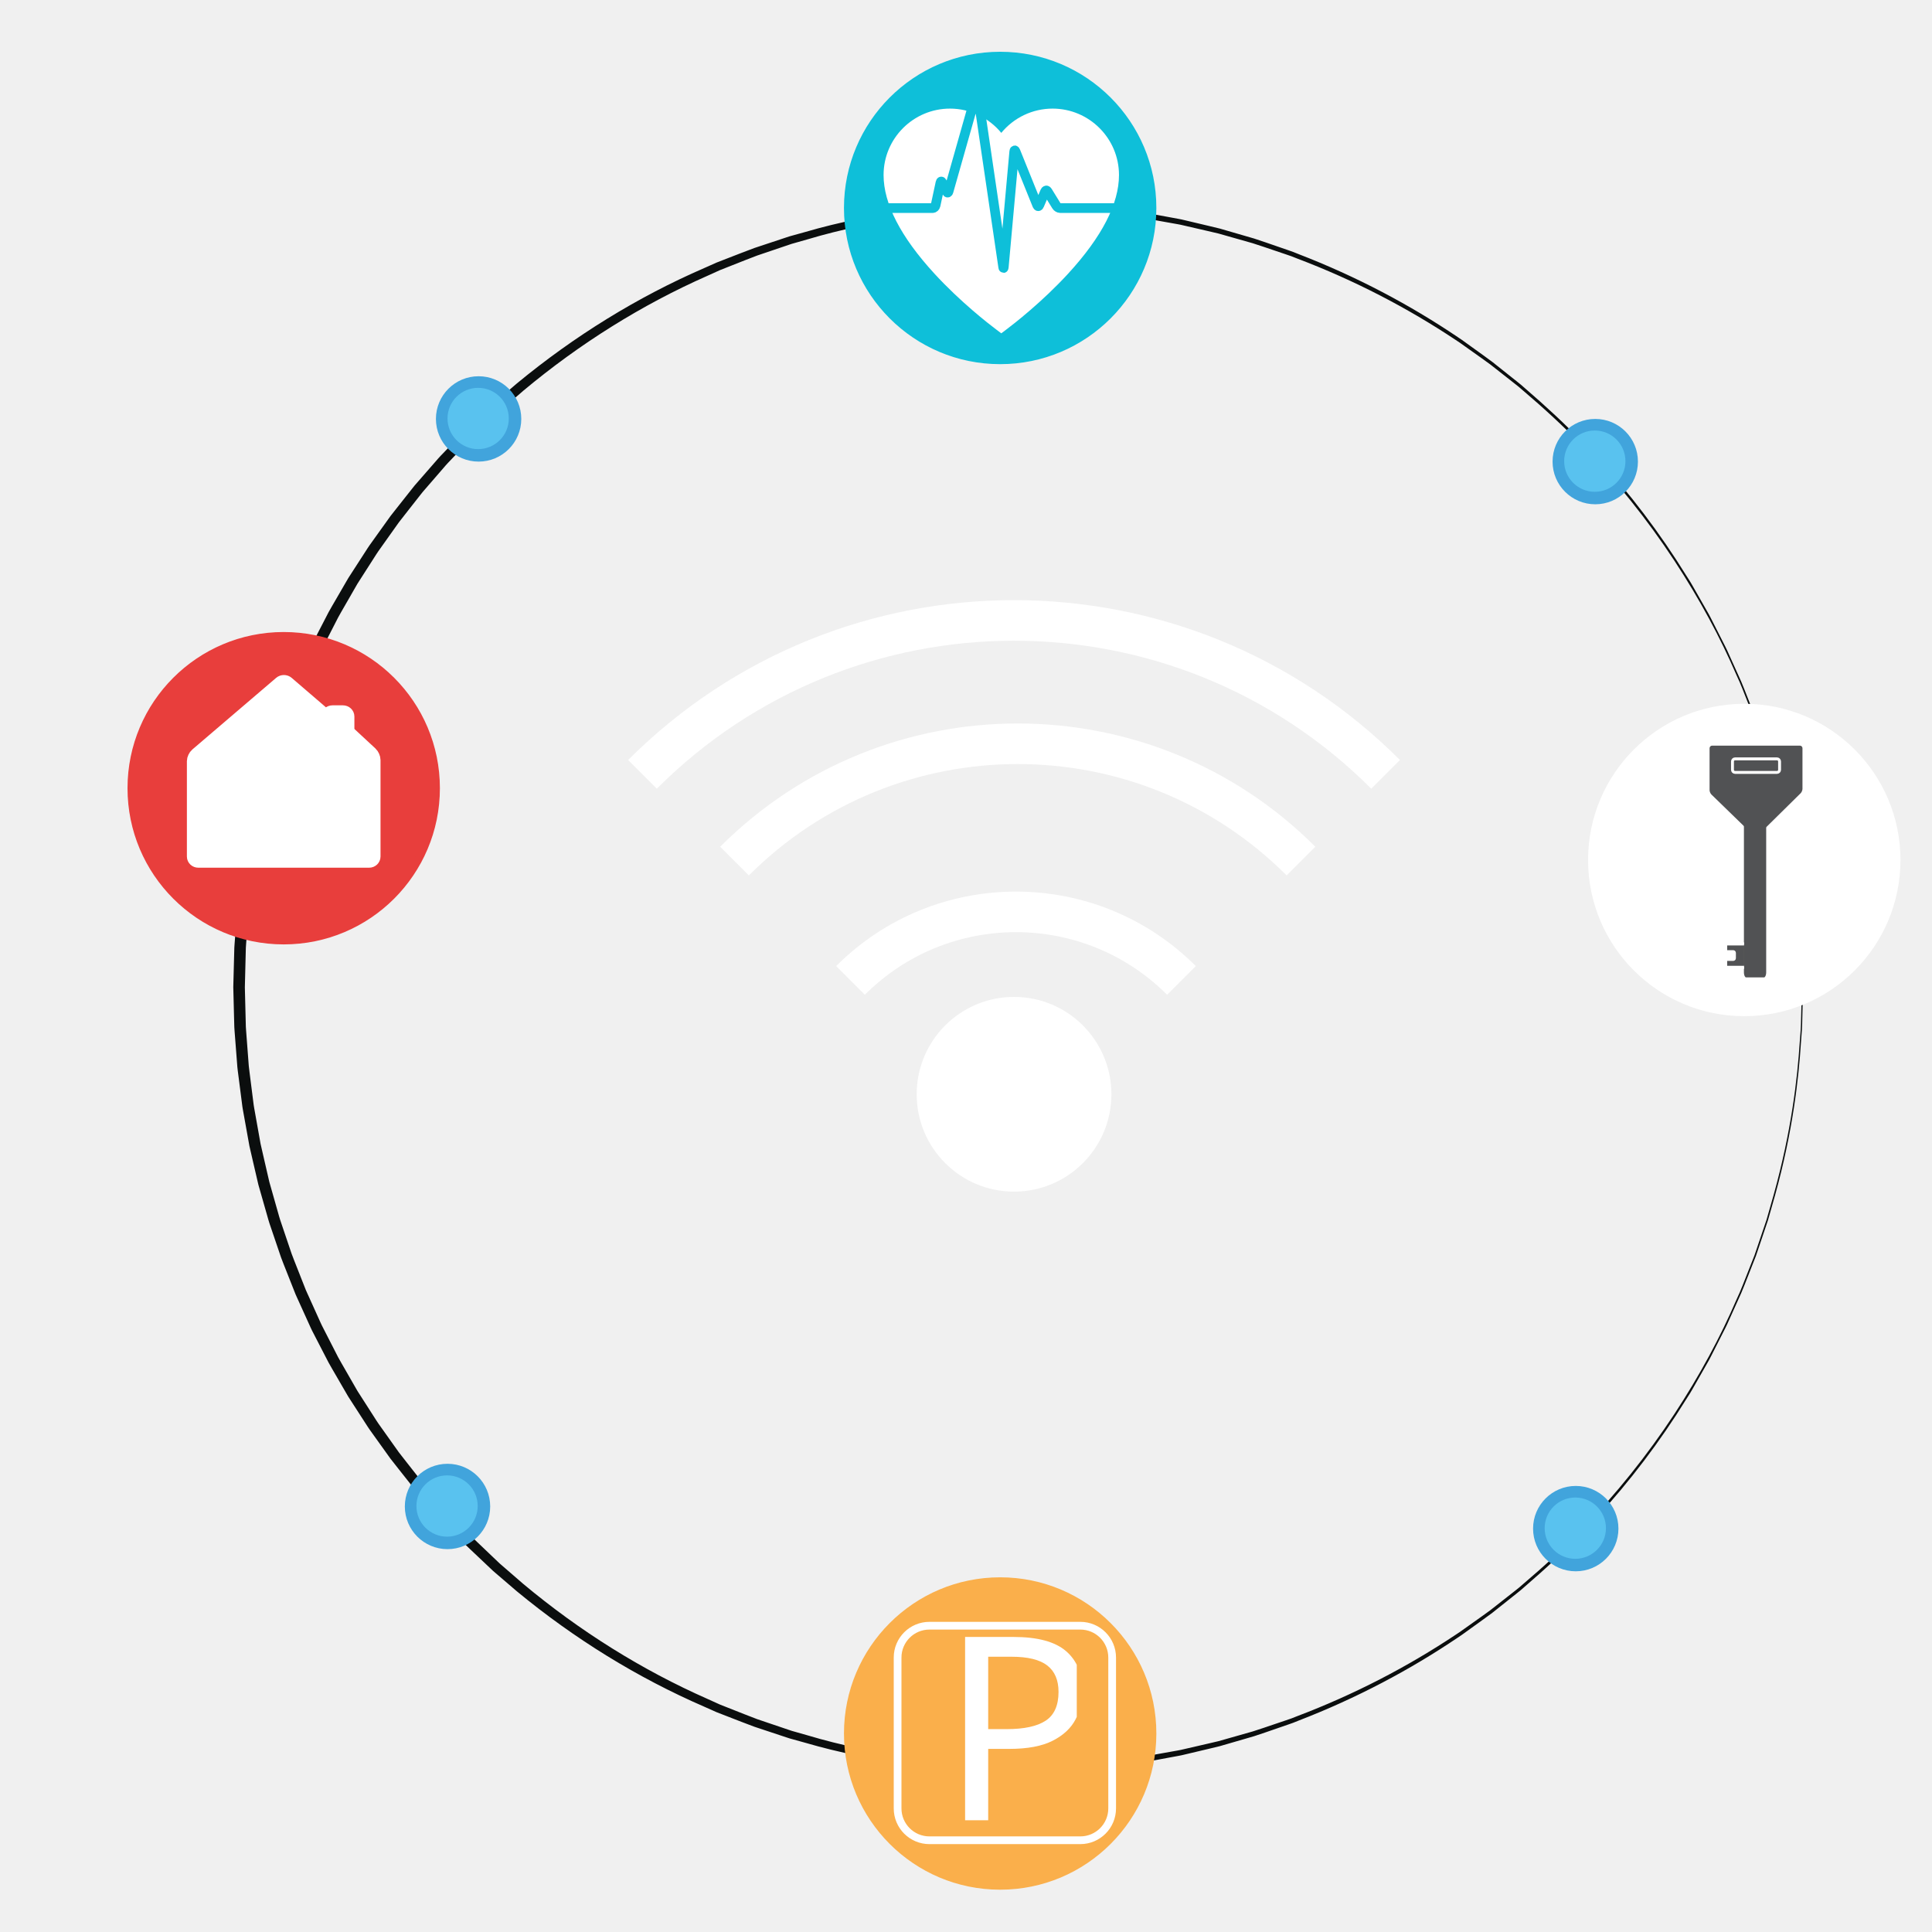
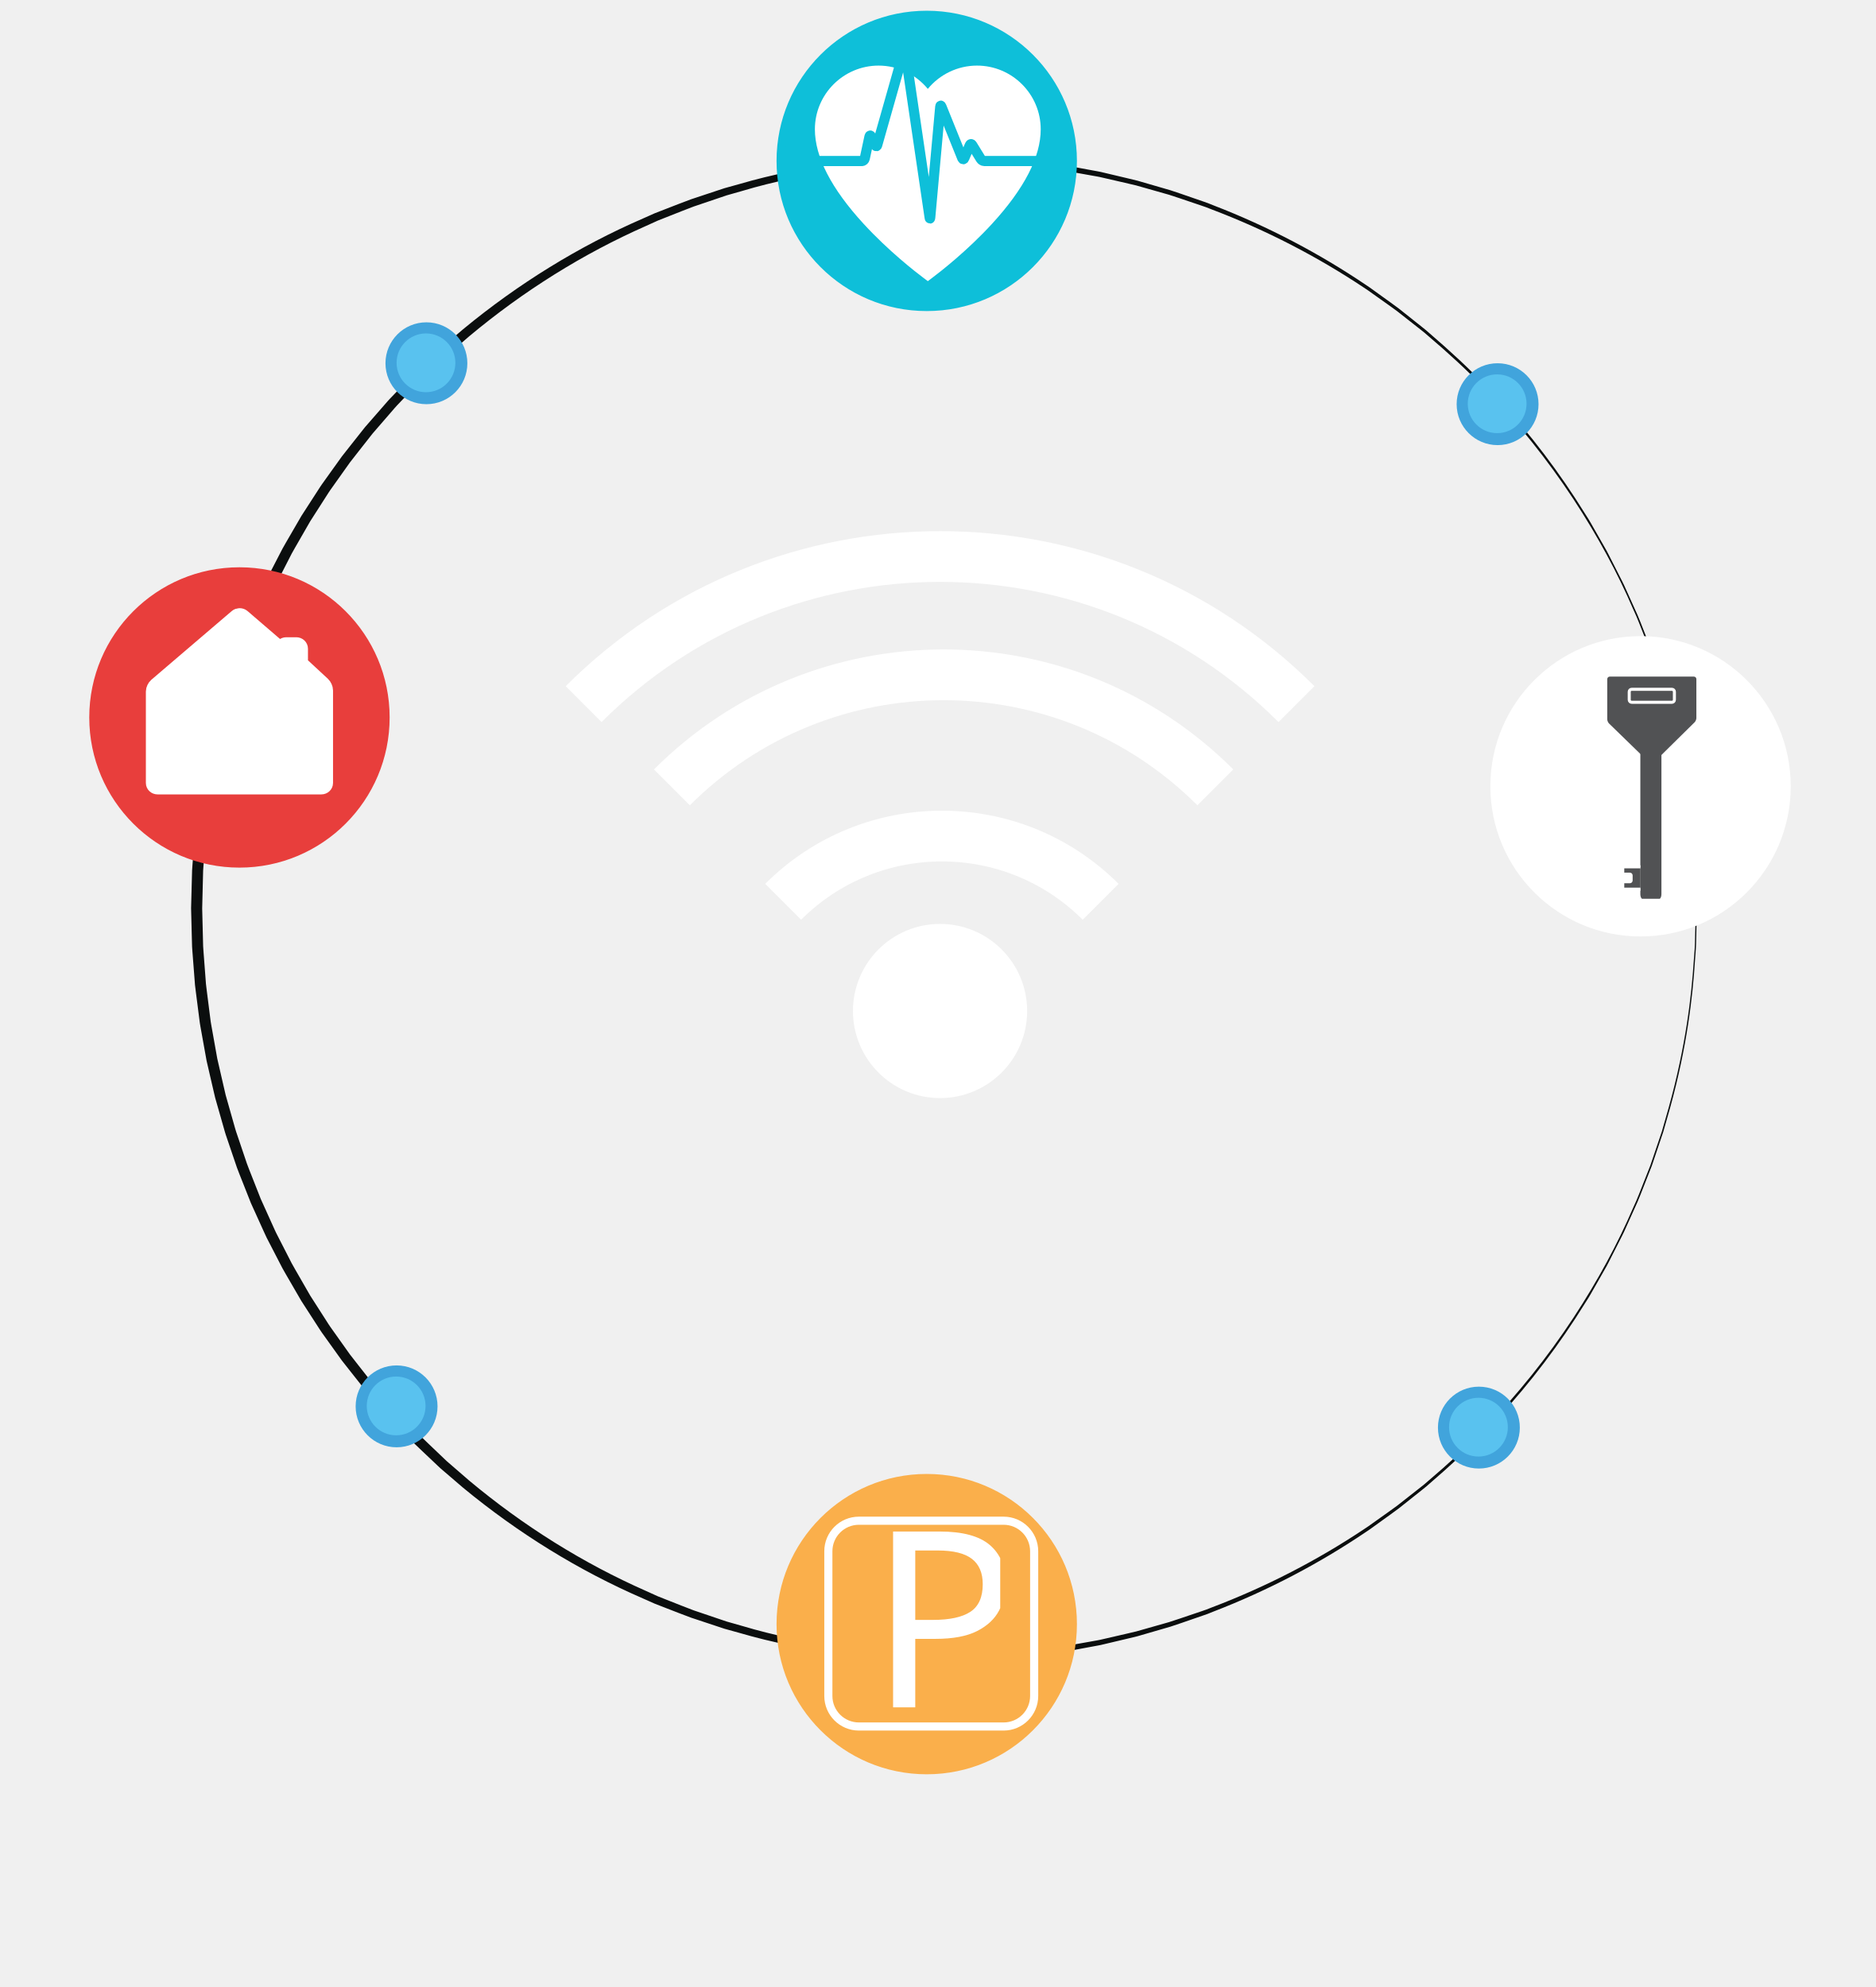
- <svg xmlns="http://www.w3.org/2000/svg" xmlns:xlink="http://www.w3.org/1999/xlink" viewBox="0 0 1000 1000">
+ <svg xmlns="http://www.w3.org/2000/svg" xmlns:xlink="http://www.w3.org/1999/xlink" width="923.954" height="979.066" viewBox="0 0 923.954 979.066">
  <defs>
-     <path id="a" d="M0 0h1000v1000H0z" />
+     <path id="a" d="M-16.112-19h913.07v913.07h-913.07z" />
  </defs>
  <clipPath id="b">
    <use xlink:href="#a" overflow="visible" />
  </clipPath>
-   <path class="rotating-line" clip-path="url(#b)" fill="#0B0E0E" d="M933.256 511.056l-.175 7.269-.214 8.913c-.069 1.769-.031 3.68-.196 5.724l-.489 6.543c-1.182 18.514-4.153 45.788-13.432 79.252-1.19 4.17-2.368 8.466-3.656 12.846a39431.2 39431.2 0 0 0-5.637 16.731l-.589 1.725-.671 1.706-2.72 6.922c-1.863 4.652-3.594 9.479-5.846 14.201l-3.254 7.222-1.652 3.666c-.556 1.227-1.082 2.476-1.723 3.675l-7.527 14.827c-.612 1.272-1.34 2.49-2.043 3.729l-2.125 3.728-4.308 7.555c-.735 1.263-1.426 2.561-2.207 3.811l-2.384 3.747-4.826 7.589a408.152 408.152 0 0 1-47.905 60.191c-9.365 9.821-19.607 19.271-30.411 28.568l-2.013 1.766c-.672.589-1.392 1.122-2.087 1.688l-4.22 3.357a16581.06 16581.06 0 0 1-8.514 6.771c-2.903 2.203-5.918 4.293-8.896 6.464l-4.5 3.24c-1.515 1.07-2.985 2.21-4.57 3.19-24.707 16.67-52.313 31.338-82.346 42.923l-2.804 1.125c-.939.365-1.902.668-2.854 1.006l-5.741 1.981c-3.842 1.302-7.672 2.7-11.57 3.938a53003.92 53003.92 0 0 0-17.789 5.167c-2.003.521-4.03.968-6.049 1.458l-12.184 2.888c-2.029.531-4.109.831-6.172 1.235l-6.214 1.148-6.238 1.151-3.128.577-3.157.422-12.688 1.689c-4.236.658-8.527.915-12.823 1.28-4.297.339-8.607.74-12.938 1.027l-13.056.408-6.562.205c-.208.005-.638.024-.893.013l-.816-.015-1.633-.032-3.272-.063-13.134-.254-1.648-.031-1.662-.113-3.329-.232c-2.222-.154-4.446-.311-6.674-.467-8.948-.429-17.798-1.73-26.747-2.772-17.796-2.688-35.745-6.06-53.405-11.244l-6.657-1.85-1.667-.463-1.644-.539-3.288-1.091-13.193-4.377c-4.362-1.587-8.679-3.333-13.037-4.999l-6.531-2.537-6.415-2.854c-34.398-14.914-67.184-35.115-96.979-59.713l-11.018-9.448-1.375-1.188-1.321-1.25-2.642-2.5-5.29-5.008c-1.757-1.679-3.548-3.325-5.28-5.034l-5.06-5.269-5.067-5.277-2.535-2.641c-.857-.871-1.621-1.826-2.436-2.736l-9.651-11.061-1.207-1.386c-.394-.47-.765-.957-1.148-1.436l-2.283-2.883-4.57-5.773c-1.517-1.931-3.066-3.84-4.557-5.794l-4.299-5.998-4.303-6.006-2.153-3.006c-.726-.997-1.354-2.06-2.037-3.087l-8.04-12.445-1.006-1.558-.932-1.604-1.862-3.209-3.724-6.425c-1.23-2.149-2.512-4.271-3.7-6.447l-3.416-6.609-3.418-6.616-1.707-3.312c-.559-1.109-1.039-2.257-1.563-3.384l-6.164-13.591-.765-1.703-.687-1.735-1.375-3.474-2.75-6.95c-.902-2.322-1.867-4.623-2.717-6.968l-2.409-7.085-2.408-7.091-1.204-3.547c-.399-1.183-.701-2.397-1.057-3.594l-4.113-14.421-.514-1.804-.431-1.826-.849-3.653-1.698-7.313-1.685-7.316-1.331-7.394-1.33-7.395c-.42-2.47-.953-4.922-1.215-7.416l-1.914-14.915c-.149-1.244-.342-2.484-.454-3.732l-.29-3.749-.58-7.5-.579-7.5c-.121-1.249-.149-2.503-.177-3.757l-.1-3.76-.386-15.179.394-14.846.098-3.712c.028-1.235.055-2.47.176-3.737l.578-7.55.583-7.548.293-3.774c.112-1.254.305-2.489.453-3.735l1.914-14.915c.263-2.494.795-4.946 1.215-7.415l1.33-7.395 1.331-7.393 1.685-7.317 1.697-7.312.849-3.654.432-1.825.514-1.804 4.113-14.421c.355-1.197.658-2.41 1.057-3.593l1.204-3.547 2.408-7.091 2.408-7.085c.85-2.344 1.815-4.645 2.717-6.968l2.75-6.95 1.375-3.473.687-1.736.765-1.703 6.168-13.588c.526-1.126 1.009-2.272 1.571-3.379l1.709-3.311 3.418-6.616 3.416-6.609c1.187-2.175 2.469-4.297 3.699-6.447l3.724-6.424 1.862-3.21.932-1.603 1.005-1.558 8.04-12.444c.682-1.027 1.31-2.09 2.037-3.087l2.152-3.006 4.303-6.006 4.298-5.998c1.491-1.953 3.041-3.862 4.557-5.793l4.569-5.773 2.283-2.883c.384-.478.755-.966 1.148-1.435l1.208-1.385 9.649-11.061c.816-.91 1.58-1.865 2.436-2.736l2.536-2.641 5.066-5.277 5.06-5.268c1.731-1.709 3.522-3.356 5.279-5.034l5.289-5.008 2.643-2.501 1.32-1.249 1.376-1.188 11.025-9.438c29.792-24.596 62.575-44.797 96.97-59.711l6.414-2.853 6.53-2.538c4.358-1.666 8.674-3.412 13.037-4.999l13.191-4.378 3.288-1.09 1.644-.54 1.666-.463 6.656-1.848c17.659-5.186 35.607-8.557 53.402-11.246 8.945-1.042 17.811-2.345 26.711-2.772l6.649-.465 3.318-.232 1.655-.114 1.66-.032 13.229-.257 3.294-.064 1.645-.031.822-.016c.259-.012.681.012.889.016l6.516.203 12.97.406c4.331.285 8.665.688 12.974 1.026 4.309.366 8.619.625 12.849 1.282l12.688 1.689 3.157.421 3.128.577 6.237 1.152 6.214 1.148c2.063.404 4.143.704 6.171 1.235l12.183 2.887c2.021.489 4.046.937 6.05 1.458l5.953 1.728 11.834 3.437c3.899 1.237 7.729 2.636 11.571 3.937l5.741 1.981c.951.338 1.915.64 2.854 1.006l2.805 1.124c30.03 11.583 57.637 26.25 82.343 42.918 1.585.981 3.057 2.121 4.57 3.19l4.5 3.24c2.979 2.17 5.992 4.261 8.897 6.463l8.513 6.772 4.22 3.357c.694.565 1.415 1.098 2.087 1.688l2.013 1.764c10.803 9.298 21.053 18.739 30.415 28.564a408.244 408.244 0 0 1 47.905 60.189l4.827 7.589 2.383 3.747c.782 1.25 1.472 2.547 2.208 3.81l4.308 7.555 2.125 3.727c.703 1.239 1.431 2.457 2.043 3.73L893 334.647c.641 1.2 1.167 2.448 1.726 3.674l1.651 3.665 3.255 7.222c2.252 4.723 3.982 9.55 5.846 14.202l2.72 6.921.671 1.707.589 1.725 1.154 3.425 4.483 13.304c1.288 4.381 2.466 8.676 3.656 12.846 9.278 33.462 12.251 60.743 13.432 79.247l.489 6.54c.166 2.043.128 3.958.196 5.727l.215 8.919.175 7.275v.01zm-.6-.008l-.186-7.264-.228-8.905c-.071-1.767-.036-3.679-.204-5.718l-.498-6.53c-1.205-18.472-4.213-45.704-13.523-79.089-1.193-4.161-2.376-8.446-3.668-12.816l-4.494-13.271-1.156-3.417-.59-1.721-.673-1.702-2.724-6.903c-1.867-4.64-3.6-9.455-5.854-14.164-8.241-19.171-18.938-39.146-32.175-59.297a406.932 406.932 0 0 0-47.988-59.828c-9.374-9.748-19.603-19.144-30.432-28.327l-2.016-1.746c-.672-.583-1.394-1.109-2.089-1.668l-4.225-3.318-8.519-6.691c-2.906-2.176-5.921-4.239-8.901-6.381-1.494-1.064-2.994-2.13-4.499-3.199-1.513-1.055-2.984-2.181-4.568-3.147-24.698-16.441-52.253-30.86-82.175-42.19l-2.793-1.1c-.937-.358-1.896-.653-2.845-.982l-5.718-1.934c-3.827-1.269-7.64-2.637-11.521-3.841a65369.212 65369.212 0 0 0-17.704-5.023c-1.993-.506-4.01-.938-6.02-1.411l-12.116-2.793c-2.017-.516-4.086-.8-6.137-1.188l-6.177-1.102-6.2-1.106-3.108-.554-3.137-.399-12.605-1.598c-4.207-.628-8.467-.855-12.729-1.192-4.265-.308-8.539-.682-12.836-.94l-12.972-.325-6.517-.163c-2.151-.005-4.344.095-6.519.137l-13.118.335-1.645.041-1.643.123-3.288.251-6.591.503c-8.82.475-17.602 1.825-26.459 2.91-17.618 2.774-35.374 6.22-52.827 11.464l-6.578 1.87-1.647.468-1.624.545-3.248 1.1-13.03 4.412c-4.308 1.597-8.569 3.353-12.87 5.027l-6.446 2.549-6.328 2.863c-33.935 14.962-66.217 35.135-95.493 59.608a59090.71 59090.71 0 0 1-10.831 9.387l-1.354 1.178-1.299 1.239-2.6 2.48-5.204 4.964c-1.728 1.664-3.491 3.296-5.194 4.989l-4.975 5.221-4.982 5.228-2.494 2.617c-.842.862-1.593 1.809-2.394 2.71l-9.483 10.953-1.187 1.371c-.387.465-.751.948-1.128 1.421l-2.242 2.855-4.487 5.713c-1.49 1.912-3.012 3.8-4.476 5.733l-4.219 5.935-4.222 5.942-2.114 2.973c-.713.985-1.328 2.037-1.997 3.053l-7.884 12.305-.987 1.54-.913 1.585-1.823 3.173-3.65 6.35c-1.205 2.125-2.462 4.222-3.625 6.371l-3.343 6.53-3.345 6.536-1.674 3.27c-.55 1.094-1.021 2.226-1.536 3.338l-6.057 13.407-.752 1.679-.675 1.713-1.35 3.426-2.701 6.855c-.886 2.291-1.835 4.56-2.669 6.871l-2.363 6.989-2.364 6.992-1.182 3.497c-.392 1.167-.688 2.364-1.036 3.544l-4.034 14.219-.505 1.778-.422 1.8-.83 3.603-1.662 7.209-1.653 7.213-1.299 7.288-1.3 7.29c-.411 2.434-.934 4.851-1.188 7.309l-1.865 14.702c-.144 1.226-.334 2.449-.442 3.679l-.28 3.692-.56 7.387-.56 7.387c-.119 1.229-.144 2.467-.17 3.704l-.093 3.712-.372 14.847.374 14.812.093 3.706c.025 1.234.051 2.471.169 3.701l.56 7.394.561 7.391.28 3.696c.108 1.23.297 2.452.442 3.679l1.865 14.701c.254 2.459.776 4.876 1.187 7.311l1.301 7.29 1.299 7.287 1.653 7.214 1.662 7.208.83 3.604.422 1.799.505 1.779 4.034 14.218c.348 1.181.644 2.378 1.035 3.544l1.183 3.498 2.364 6.992 2.363 6.988c.834 2.312 1.783 4.58 2.669 6.872l2.701 6.854 1.35 3.426.674 1.712.753 1.681 6.057 13.406c.514 1.111.986 2.243 1.536 3.338l1.673 3.27 3.346 6.536 3.343 6.531c1.163 2.148 2.42 4.246 3.625 6.37l3.649 6.35 1.823 3.173.913 1.585.987 1.54 7.884 12.305c.67 1.017 1.285 2.068 1.998 3.054l2.113 2.973 4.223 5.942 4.218 5.935c1.464 1.933 2.987 3.821 4.476 5.733l4.488 5.713 2.242 2.854c.376.474.74.956 1.127 1.421l1.187 1.371 9.483 10.953c.802.901 1.552 1.849 2.394 2.71l2.494 2.617 4.982 5.229 4.975 5.221c1.703 1.692 3.466 3.325 5.194 4.989l5.204 4.964 2.6 2.479 1.299 1.239 1.354 1.178 10.831 9.387c29.276 24.473 61.558 44.646 95.492 59.608l6.329 2.863 6.445 2.549c4.302 1.674 8.563 3.429 12.871 5.027l13.029 4.412 3.248 1.1 1.625.545 1.647.468 6.578 1.87c17.453 5.244 35.208 8.69 52.826 11.464 8.857 1.085 17.641 2.436 26.454 2.91l6.587.502 3.286.251 1.641.123 1.648.042c4.39.112 8.768.225 13.132.335 2.177.042 4.373.143 6.525.137l6.509-.162c4.333-.109 8.651-.218 12.957-.325 4.298-.258 8.576-.631 12.843-.94 4.265-.337 8.527-.563 12.733-1.19l12.604-1.6 3.138-.398 3.108-.555 6.2-1.105 6.177-1.102c2.051-.389 4.119-.673 6.137-1.188l12.116-2.794c2.01-.474 4.026-.905 6.02-1.41 1.978-.563 3.952-1.122 5.924-1.681l11.78-3.343c3.881-1.204 7.694-2.571 11.521-3.842l5.718-1.933c.948-.33 1.908-.625 2.845-.982l2.793-1.101c29.922-11.33 57.476-25.748 82.174-42.189 1.585-.967 3.056-2.093 4.568-3.147l4.5-3.198c2.98-2.143 5.995-4.206 8.901-6.381 2.854-2.243 5.695-4.475 8.519-6.692 1.412-1.108 2.82-2.215 4.225-3.316.695-.56 1.416-1.086 2.089-1.669l2.016-1.745c10.829-9.185 21.058-18.579 30.432-28.327a406.984 406.984 0 0 0 47.988-59.828c13.237-20.151 23.934-40.126 32.174-59.297 2.255-4.709 3.987-9.524 5.854-14.164l2.724-6.903.673-1.702.59-1.721 1.156-3.417 4.494-13.271c1.292-4.37 2.475-8.655 3.668-12.816 9.31-33.383 12.318-60.621 13.523-79.084l.498-6.528c.168-2.038.133-3.953.204-5.72l.228-8.913.186-7.269v.004z" />
-   <path clip-path="url(#b)" fill="#41A4DC" d="M269.816 216.835c0 12.201-9.891 22.091-22.091 22.091-12.201 0-22.092-9.89-22.092-22.091s9.891-22.091 22.092-22.091c12.2.001 22.091 9.891 22.091 22.091" />
-   <path clip-path="url(#b)" fill="#59C2EF" d="M263.351 216.603c0 8.759-7.1 15.859-15.859 15.859s-15.859-7.1-15.859-15.859 7.1-15.859 15.859-15.859 15.859 7.1 15.859 15.859" />
+   <path clip-path="url(#b)" fill="#0B0E0E" d="M836.016 447.63l-.159 6.637-.195 8.138c-.063 1.615-.028 3.36-.18 5.227l-.446 5.975c-1.079 16.904-3.792 41.808-12.264 72.362-1.087 3.808-2.163 7.729-3.339 11.729l-4.093 12.147c-.351 1.037-.702 2.079-1.055 3.129l-.538 1.575-.612 1.558-2.483 6.32c-1.701 4.247-3.281 8.655-5.338 12.966l-2.971 6.595-1.509 3.347c-.507 1.12-.987 2.261-1.572 3.355l-6.873 13.538c-.56 1.162-1.224 2.274-1.866 3.405l-1.939 3.403c-1.301 2.279-2.611 4.579-3.934 6.898-.672 1.153-1.302 2.338-2.016 3.479l-2.176 3.421-4.407 6.93a372.894 372.894 0 0 1-43.74 54.959c-8.552 8.967-17.903 17.595-27.768 26.085l-1.838 1.611c-.613.538-1.271 1.025-1.905 1.541-1.281 1.02-2.564 2.041-3.854 3.065-2.576 2.051-5.167 4.111-7.773 6.184-2.65 2.012-5.403 3.919-8.123 5.901l-4.108 2.959c-1.384.978-2.727 2.018-4.173 2.913-22.56 15.221-47.767 28.613-75.188 39.191l-2.561 1.027c-.857.333-1.736.609-2.606.918l-5.242 1.81c-3.508 1.188-7.005 2.466-10.564 3.595l-10.806 3.139c-1.81.524-3.621 1.052-5.437 1.579-1.829.476-3.681.883-5.523 1.331l-11.124 2.637c-1.854.484-3.752.759-5.636 1.128l-5.674 1.049c-1.896.349-3.794.699-5.695 1.051l-2.856.527-2.883.385-11.585 1.543c-3.868.601-7.786.835-11.708 1.169-3.924.31-7.859.676-11.813.938l-11.922.373c-1.993.063-3.99.124-5.99.188-.189.004-.582.022-.815.012l-.745-.014-1.491-.029-2.987-.058c-3.986-.076-7.983-.155-11.992-.231l-1.506-.028-1.518-.104-3.039-.212-6.094-.427c-8.17-.392-16.251-1.58-24.422-2.531-16.249-2.455-32.638-5.533-48.763-10.267l-6.078-1.689-1.522-.422-1.501-.492-3.002-.996-12.046-3.997c-3.983-1.448-7.925-3.043-11.904-4.564l-5.963-2.316-5.857-2.605c-31.408-13.617-61.343-32.063-88.548-54.521l-10.06-8.627-1.256-1.086-1.206-1.141-2.413-2.283-4.83-4.572c-1.604-1.533-3.24-3.036-4.821-4.597l-4.62-4.811-4.626-4.818-2.315-2.411c-.782-.796-1.48-1.668-2.224-2.499l-8.812-10.099-1.102-1.266c-.36-.429-.699-.873-1.048-1.311l-2.084-2.632-4.173-5.271c-1.385-1.763-2.799-3.506-4.161-5.291l-3.925-5.477-3.929-5.483-1.966-2.744c-.663-.911-1.236-1.881-1.86-2.819l-7.341-11.363-.918-1.422-.851-1.464-1.7-2.931-3.4-5.866c-1.123-1.962-2.293-3.9-3.378-5.887l-3.119-6.035-3.121-6.041-1.559-3.023c-.51-1.013-.949-2.061-1.427-3.09L124.29 594.3l-.699-1.555-.627-1.585-1.255-3.172-2.511-6.346c-.824-2.12-1.705-4.221-2.481-6.362l-2.2-6.469-2.198-6.475-1.1-3.238c-.365-1.08-.64-2.189-.965-3.281l-3.755-13.167-.47-1.647-.394-1.667-.775-3.336-1.55-6.677-1.539-6.681-1.215-6.751-1.214-6.752c-.383-2.255-.87-4.493-1.109-6.771l-1.748-13.619c-.136-1.136-.312-2.269-.415-3.407l-.265-3.424-.529-6.848-.529-6.848c-.111-1.141-.136-2.286-.162-3.431l-.091-3.433-.352-13.859.36-13.556.089-3.39c.025-1.128.05-2.255.161-3.412l.528-6.894.532-6.892.268-3.446c.102-1.145.278-2.272.414-3.41l1.747-13.619c.24-2.277.726-4.516 1.109-6.771l1.215-6.752 1.215-6.75 1.539-6.681 1.55-6.676.775-3.336.395-1.667.469-1.647 3.755-13.167c.324-1.093.601-2.201.965-3.28l1.099-3.239 2.199-6.475 2.198-6.469c.776-2.141 1.657-4.241 2.481-6.362l2.511-6.346 1.255-3.171.627-1.585.698-1.555 5.632-12.406c.48-1.028.922-2.075 1.435-3.085l1.561-3.023 3.121-6.041 3.119-6.035c1.083-1.986 2.254-3.923 3.377-5.886l3.4-5.866 1.7-2.931.851-1.464.917-1.422 7.341-11.363c.623-.938 1.196-1.908 1.86-2.818l1.965-2.745 3.929-5.484 3.924-5.476c1.362-1.783 2.777-3.526 4.161-5.29l4.172-5.271 2.084-2.632c.351-.437.689-.882 1.048-1.311l1.103-1.265 8.81-10.099c.745-.831 1.443-1.703 2.224-2.499l2.316-2.411 4.625-4.818 4.62-4.811c1.581-1.56 3.216-3.064 4.82-4.596l4.83-4.573 2.413-2.284 1.205-1.14 1.256-1.085 10.066-8.617c27.202-22.458 57.136-40.903 88.541-54.521l5.856-2.605 5.962-2.317c3.979-1.521 7.92-3.115 11.904-4.564l12.044-3.998 3.002-.995 1.501-.493 1.521-.422 6.078-1.688c16.124-4.735 32.512-7.813 48.76-10.269 8.167-.952 16.263-2.141 24.389-2.531l6.071-.425 3.03-.212 1.511-.104 1.516-.029 12.079-.235 3.008-.059 1.501-.028.751-.015c.236-.011.621.011.812.015 1.985.062 3.97.123 5.949.186l11.842.371c3.955.26 7.912.628 11.846.937 3.935.334 7.87.571 11.732 1.171l11.584 1.542 2.883.384 2.856.527c1.9.352 3.8.703 5.695 1.052l5.673 1.048c1.884.369 3.783.643 5.635 1.128l11.124 2.636c1.845.447 3.694.855 5.523 1.332l5.436 1.578 10.806 3.138c3.561 1.13 7.058 2.407 10.565 3.595l5.242 1.809c.868.309 1.748.585 2.605.918l2.561 1.026c27.42 10.576 52.627 23.968 75.185 39.187 1.447.896 2.791 1.937 4.173 2.913l4.109 2.958c2.721 1.981 5.471 3.891 8.124 5.901l7.772 6.184 3.853 3.065c.635.516 1.292 1.002 1.906 1.541l1.837 1.611c9.864 8.49 19.223 17.11 27.771 26.081a372.825 372.825 0 0 1 43.741 54.957l4.407 6.93 2.176 3.421c.714 1.142 1.344 2.326 2.016 3.479l3.934 6.898c.649 1.14 1.297 2.273 1.94 3.403.642 1.131 1.306 2.244 1.865 3.406l6.873 13.538c.585 1.095 1.065 2.235 1.575 3.354l1.508 3.346 2.973 6.595c2.056 4.312 3.636 8.719 5.337 12.967l2.483 6.319.612 1.559.538 1.575 1.054 3.127 4.094 12.148c1.176 4 2.252 7.922 3.339 11.729 8.472 30.553 11.186 55.462 12.264 72.358l.446 5.972c.152 1.865.117 3.614.18 5.229l.196 8.144.159 6.643v.005zm-.547-.007s-.059-2.258-.17-6.632l-.208-8.131c-.064-1.614-.032-3.359-.186-5.221l-.455-5.962c-1.101-16.866-3.847-41.731-12.348-72.213-1.09-3.8-2.17-7.712-3.35-11.703l-4.104-12.117-1.056-3.12-.538-1.571-.614-1.554-2.487-6.303c-1.705-4.237-3.287-8.633-5.345-12.933-7.524-17.504-17.291-35.743-29.378-54.142a371.541 371.541 0 0 0-43.816-54.627c-8.56-8.9-17.898-17.479-27.786-25.865l-1.841-1.594c-.613-.532-1.272-1.012-1.907-1.523l-3.857-3.029-7.777-6.109c-2.654-1.987-5.406-3.871-8.128-5.827a3342.4 3342.4 0 0 0-4.108-2.92c-1.381-.963-2.725-1.992-4.171-2.874-22.551-15.012-47.711-28.177-75.031-38.522l-2.55-1.004c-.855-.327-1.731-.596-2.598-.896l-5.221-1.766c-3.495-1.159-6.976-2.408-10.521-3.507l-10.756-3.052-5.409-1.535c-1.819-.462-3.661-.856-5.496-1.289-3.673-.846-7.36-1.698-11.063-2.55-1.842-.471-3.731-.731-5.604-1.085l-5.64-1.006-5.661-1.01-2.839-.506-2.863-.364c-3.824-.485-7.66-.972-11.51-1.459-3.842-.574-7.731-.781-11.623-1.088-3.895-.282-7.797-.623-11.721-.858l-11.844-.297-5.95-.149c-1.964-.004-3.966.087-5.952.125l-11.978.306-1.501.038-1.5.112-3.002.229-6.019.459c-8.053.434-16.072 1.667-24.159 2.657-16.087 2.533-32.299 5.679-48.235 10.467l-6.006 1.708-1.504.427-1.483.498-2.966 1.004-11.897 4.029c-3.933 1.458-7.824 3.062-11.751 4.59-1.959.775-3.921 1.55-5.885 2.328l-5.778 2.614c-30.985 13.662-60.461 32.081-87.192 54.426l-9.889 8.571-1.236 1.076-1.187 1.131-2.374 2.264-4.752 4.533c-1.578 1.519-3.188 3.009-4.742 4.555l-4.542 4.767-4.549 4.773-2.277 2.39c-.769.787-1.455 1.652-2.186 2.475l-8.659 10.001-1.083 1.251c-.354.425-.686.866-1.03 1.297l-2.047 2.607-4.097 5.216c-1.36 1.746-2.75 3.47-4.087 5.234l-3.853 5.419-3.854 5.425-1.931 2.715c-.651.899-1.212 1.86-1.823 2.787l-7.198 11.235-.901 1.406-.833 1.447-1.665 2.897-3.333 5.798c-1.1 1.94-2.248 3.855-3.31 5.817l-3.052 5.962-3.055 5.967-1.528 2.986c-.502.999-.932 2.033-1.402 3.048l-5.531 12.242-.687 1.533-.616 1.564-1.233 3.128-2.466 6.259c-.809 2.092-1.675 4.164-2.437 6.274l-2.157 6.381-2.159 6.384-1.08 3.193c-.357 1.065-.627 2.158-.945 3.236l-3.684 12.983-.461 1.624-.385 1.644-.758 3.29-1.518 6.583-1.509 6.586-1.187 6.654-1.187 6.656c-.375 2.223-.853 4.429-1.085 6.674l-1.703 13.424c-.131 1.119-.305 2.235-.403 3.359l-.255 3.371-.512 6.745-.511 6.745c-.109 1.122-.131 2.252-.155 3.382l-.085 3.39-.339 13.556.342 13.524.084 3.384c.023 1.127.046 2.256.154 3.38l.511 6.75.512 6.748.256 3.375c.098 1.124.271 2.239.403 3.359l1.703 13.423c.232 2.245.708 4.452 1.084 6.676l1.188 6.656 1.186 6.653 1.509 6.587 1.518 6.581.758 3.29.385 1.643.461 1.625 3.683 12.981c.318 1.078.588 2.172.945 3.236l1.08 3.193 2.159 6.385 2.157 6.381c.762 2.11 1.628 4.182 2.437 6.274l2.466 6.259 1.233 3.128.615 1.563.688 1.534 5.53 12.241c.47 1.015.9 2.048 1.403 3.048l1.527 2.985 3.055 5.968 3.052 5.963c1.062 1.962 2.209 3.877 3.31 5.816l3.332 5.798 1.665 2.897.833 1.447.901 1.405 7.199 11.235c.611.929 1.173 1.889 1.824 2.788l1.93 2.715 3.856 5.426 3.851 5.418c1.336 1.765 2.727 3.489 4.087 5.235l4.098 5.217 2.047 2.606c.343.432.675.872 1.029 1.297l1.084 1.252 8.659 10.001c.732.823 1.417 1.688 2.186 2.475l2.277 2.39 4.549 4.773 4.542 4.768c1.555 1.545 3.165 3.036 4.742 4.555l4.752 4.533 2.374 2.264 1.187 1.132 1.236 1.075 9.889 8.57c26.731 22.346 56.207 40.765 87.191 54.427l5.779 2.614 5.884 2.327c3.929 1.528 7.819 3.131 11.752 4.591l11.896 4.028 2.966 1.004 1.484.498 1.504.427 6.006 1.708c15.936 4.788 32.147 7.935 48.234 10.467 8.087.991 16.107 2.224 24.154 2.657l6.015.458 3.001.229 1.498.112 1.505.038 11.99.307c1.987.038 3.993.13 5.958.124l5.943-.147 11.83-.297c3.925-.235 7.831-.576 11.727-.859 3.895-.308 7.786-.514 11.627-1.087l11.509-1.46 2.864-.364 2.839-.506 5.661-1.01 5.64-1.006c1.872-.354 3.761-.614 5.604-1.084l11.063-2.552c1.835-.432 3.677-.826 5.496-1.287 1.806-.514 3.608-1.024 5.409-1.534l10.756-3.053c3.544-1.1 7.025-2.348 10.521-3.508l5.221-1.765c.865-.301 1.742-.57 2.598-.896l2.55-1.005c27.32-10.346 52.479-23.51 75.03-38.522 1.447-.883 2.79-1.911 4.171-2.874l4.109-2.92c2.722-1.956 5.474-3.841 8.128-5.826 2.605-2.048 5.2-4.086 7.777-6.11l3.857-3.028c.635-.511 1.293-.991 1.907-1.523l1.841-1.594c9.888-8.387 19.227-16.964 27.786-25.865a371.528 371.528 0 0 0 43.816-54.627c12.087-18.399 21.854-36.638 29.377-54.143 2.059-4.299 3.641-8.696 5.346-12.933l2.487-6.303.614-1.555.538-1.57a62042.696 62042.696 0 0 1 5.16-15.237c1.18-3.99 2.26-7.903 3.35-11.702 8.5-30.481 11.247-55.352 12.348-72.209.16-2.111.313-4.099.455-5.961.153-1.861.121-3.609.186-5.223l.208-8.139c.111-4.377.17-6.637.17-6.637v.01z" />
+   <path clip-path="url(#b)" fill="#41A4DC" d="M230.249 178.986c0 11.141-9.031 20.171-20.171 20.171-11.14 0-20.171-9.03-20.171-20.171 0-11.14 9.031-20.17 20.171-20.17 11.14-.001 20.171 9.03 20.171 20.17" />
+   <path clip-path="url(#b)" fill="#59C2EF" d="M224.346 178.774c0 7.998-6.483 14.48-14.48 14.48s-14.48-6.482-14.48-14.48 6.483-14.48 14.48-14.48 14.48 6.482 14.48 14.48" />
  <defs>
-     <path id="c" d="M0 0h1000v1000H0z" />
+     <path id="c" d="M-16.112-19h913.07v913.07h-913.07z" />
  </defs>
  <clipPath id="d">
    <use xlink:href="#c" overflow="visible" />
  </clipPath>
-   <path clip-path="url(#d)" fill="#E83E3C" d="M225.691 407.977c0 43.545-35.3 78.846-78.846 78.846C103.3 486.823 68 451.522 68 407.977s35.3-78.846 78.845-78.846c43.547 0 78.846 35.301 78.846 78.846" />
-   <circle clip-path="url(#d)" fill="none" stroke="#E83E3C" stroke-width="4" stroke-miterlimit="10" cx="146.846" cy="407.977" r="78.845" />
-   <path clip-path="url(#d)" fill="#FFF" d="M102.652 445.127h88.388c1.058 0 1.917-.796 1.917-1.778v-49.975c0-.981-.607-2.34-1.357-3.034l-10.812-10.029c-.749-.694-1.355-2.053-1.355-3.035v-6.42c0-.982-.859-1.777-1.917-1.777h-5.432c-1.058 0-1.917.795-1.917 1.777 0 .982-.628 1.237-1.406.57l-20.403-17.534c-.776-.667-2.037-.669-2.815-.004l-43.399 37.096c-.779.665-1.409 2.001-1.409 2.983v49.382c0 .982.858 1.778 1.917 1.778" />
-   <path clip-path="url(#d)" fill="none" stroke="#FFF" stroke-width="8" stroke-miterlimit="10" d="M102.652 445.127h88.388c1.058 0 1.917-.796 1.917-1.778v-49.975c0-.981-.607-2.34-1.357-3.034l-10.812-10.029c-.749-.694-1.355-2.053-1.355-3.035v-6.42c0-.982-.859-1.777-1.917-1.777h-5.432c-1.058 0-1.917.795-1.917 1.777 0 .982-.628 1.237-1.406.57l-20.403-17.534c-.776-.667-2.037-.669-2.815-.004l-43.399 37.096c-.779.665-1.409 2.001-1.409 2.983v49.382c0 .982.858 1.778 1.917 1.778z" />
+   <path clip-path="url(#d)" fill="#E83E3C" d="M189.96 353.512c0 39.76-32.231 71.992-71.992 71.992-39.76 0-71.991-32.232-71.991-71.992s32.231-71.992 71.991-71.992c39.761 0 71.992 32.232 71.992 71.992" />
+   <circle clip-path="url(#d)" fill="none" stroke="#E83E3C" stroke-width="4" stroke-miterlimit="10" cx="117.969" cy="353.512" r="71.991" />
+   <path clip-path="url(#d)" fill="#FFF" d="M77.616 387.432h80.705c.965 0 1.75-.727 1.75-1.623v-45.631c0-.896-.554-2.137-1.239-2.77l-9.872-9.157c-.684-.634-1.237-1.875-1.237-2.771v-5.862c0-.897-.784-1.623-1.75-1.623h-4.959c-.966 0-1.75.726-1.75 1.623 0 .896-.574 1.129-1.284.52l-18.629-16.01c-.708-.609-1.86-.611-2.57-.003l-39.627 33.871c-.711.607-1.286 1.827-1.286 2.724v45.089c-.002.897.781 1.623 1.748 1.623" />
+   <path clip-path="url(#d)" fill="none" stroke="#FFF" stroke-width="8" stroke-miterlimit="10" d="M77.616 387.432h80.705c.965 0 1.75-.727 1.75-1.623v-45.631c0-.896-.554-2.137-1.239-2.77l-9.872-9.157c-.684-.634-1.237-1.875-1.237-2.771v-5.862c0-.897-.784-1.623-1.75-1.623h-4.959c-.966 0-1.75.726-1.75 1.623 0 .896-.574 1.129-1.284.52l-18.629-16.01c-.708-.609-1.86-.611-2.57-.003l-39.627 33.871c-.711.607-1.286 1.827-1.286 2.724v45.089c-.002.897.781 1.623 1.748 1.623z" />
  <defs>
-     <path id="e" d="M0 0h1000v1000H0z" />
+     <path id="e" d="M-16.112-19h913.07v913.07h-913.07z" />
  </defs>
  <clipPath id="f">
    <use xlink:href="#e" overflow="visible" />
  </clipPath>
-   <path clip-path="url(#f)" fill="#0EBFD9" d="M596.527 107.641c0 43.545-35.301 78.846-78.847 78.846-43.545 0-78.845-35.301-78.845-78.846s35.3-78.846 78.845-78.846c43.547 0 78.847 35.301 78.847 78.846" />
-   <circle clip-path="url(#f)" fill="none" stroke="#0EBFD9" stroke-width="4" stroke-miterlimit="10" cx="517.682" cy="107.641" r="78.846" />
-   <path clip-path="url(#f)" fill="#FFF" d="M544.811 56.212c-10.375 0-20.083 4.697-26.548 12.565-6.466-7.868-16.174-12.565-26.548-12.565-18.956 0-34.378 15.423-34.378 34.379 0 14.843 8.85 32.011 26.306 51.03 13.434 14.635 28.047 25.966 32.207 29.09l2.412 1.814 2.413-1.813c4.157-3.125 18.771-14.456 32.206-29.09 17.457-19.018 26.308-36.186 26.308-51.03-.001-18.957-15.423-34.38-34.378-34.38" />
-   <path clip-path="url(#f)" fill="none" stroke="#0EBFD9" stroke-width="5" stroke-miterlimit="10" d="M452.946 107.707h29.837c.646 0 1.3-.609 1.462-1.361l2.535-11.795c.162-.751.555-.817.88-.146l2.336 4.829c.325.671.757.619.964-.116l14.456-50.953c.207-.735.469-.711.58.054l13.245 89.946c.109.765.258.755.33-.015l5.399-59.718c.072-.771.357-.83.638-.132l11.265 27.908c.282.697.751.703 1.044.014l3.029-7.099c.294-.69.845-.744 1.226-.12l4.659 7.573c.385.625 1.218 1.13 1.864 1.13H583.6" />
-   <path clip-path="url(#f)" fill="#FAAF4B" d="M596.527 897.259c0 43.545-35.301 78.846-78.847 78.846-43.545 0-78.845-35.301-78.845-78.846s35.3-78.847 78.845-78.847c43.547 0 78.847 35.302 78.847 78.847" />
-   <circle clip-path="url(#f)" fill="none" stroke="#FAAF4B" stroke-width="4" stroke-miterlimit="10" cx="517.682" cy="897.259" r="78.846" />
+   <path clip-path="url(#f)" fill="#0EBFD9" d="M528.56 79.283c0 39.76-32.232 71.992-71.993 71.992-39.759 0-71.991-32.232-71.991-71.992 0-39.759 32.231-71.991 71.991-71.991s71.993 32.232 71.993 71.991" />
+   <circle clip-path="url(#f)" fill="none" stroke="#0EBFD9" stroke-width="4" stroke-miterlimit="10" cx="456.568" cy="79.283" r="71.992" />
+   <path clip-path="url(#f)" fill="#FFF" d="M481.338 32.325c-9.474 0-18.337 4.289-24.239 11.473-5.904-7.184-14.769-11.473-24.241-11.473-17.308 0-31.39 14.083-31.39 31.391 0 13.552 8.081 29.228 24.02 46.594 12.266 13.363 25.609 23.709 29.407 26.562l2.202 1.656 2.203-1.655c3.797-2.854 17.14-13.199 29.407-26.562 15.939-17.365 24.021-33.041 24.021-46.594-.001-17.309-14.082-31.392-31.39-31.392" />
+   <path clip-path="url(#f)" fill="none" stroke="#0EBFD9" stroke-width="5" stroke-miterlimit="10" d="M397.459 79.344h27.244c.59 0 1.187-.556 1.335-1.243l2.314-10.77c.148-.686.507-.746.804-.133l2.133 4.409c.296.613.691.565.88-.106l13.2-46.524c.189-.671.428-.649.529.049l12.094 82.127c.1.699.236.69.302-.013l4.93-54.527c.066-.704.327-.758.583-.121l10.285 25.482c.258.636.686.642.953.013l2.766-6.482c.269-.63.771-.679 1.119-.109l4.254 6.915c.352.571 1.112 1.032 1.702 1.032h31.871" />
+   <path clip-path="url(#f)" fill="#FAAF4B" d="M528.56 800.261c0 39.759-32.232 71.991-71.993 71.991-39.759 0-71.991-32.232-71.991-71.991 0-39.76 32.231-71.993 71.991-71.993s71.993 32.233 71.993 71.993" />
+   <circle clip-path="url(#f)" fill="none" stroke="#FAAF4B" stroke-width="4" stroke-miterlimit="10" cx="456.568" cy="800.261" r="71.992" />
  <defs>
-     <path id="g" d="M0 0h1000v1000H0z" />
+     <path id="g" d="M-16.112-19h913.07v913.07h-913.07z" />
  </defs>
  <clipPath id="h">
    <use xlink:href="#g" overflow="visible" />
  </clipPath>
-   <path clip-path="url(#h)" fill="#FFF" d="M981.676 445.127c0 43.545-35.301 78.847-78.847 78.847-43.545 0-78.845-35.301-78.845-78.847 0-43.545 35.3-78.846 78.845-78.846 43.546 0 78.847 35.301 78.847 78.846" />
-   <circle clip-path="url(#h)" fill="none" stroke="#FFF" stroke-width="4" stroke-miterlimit="10" cx="902.83" cy="445.127" r="78.846" />
-   <path clip-path="url(#h)" fill="#515254" d="M913.117 506.643h-9.406c-.998 0-1.809-1.494-1.809-3.339v-78.467c0-1.844.811-3.34 1.809-3.34h9.406c.998 0 1.808 1.495 1.808 3.34v78.467c.001 1.844-.809 3.339-1.808 3.339" />
-   <path clip-path="url(#h)" fill="none" stroke="#FFF" stroke-width="1.5" stroke-miterlimit="10" d="M913.117 506.643h-9.406c-.998 0-1.809-1.494-1.809-3.339v-78.467c0-1.844.811-3.34 1.809-3.34h9.406c.998 0 1.808 1.495 1.808 3.34v78.467c.001 1.844-.809 3.339-1.808 3.339z" />
-   <path clip-path="url(#h)" fill="#515254" d="M902.789 500.634h-8.861a.67.67 0 0 1-.669-.669v-2.675c0-.369.3-.668.669-.668h3.316a.67.67 0 0 0 .669-.669v-2.731a.67.67 0 0 0-.669-.669h-3.316a.67.67 0 0 1-.669-.669v-2.619c0-.369.3-.669.669-.669h8.861" />
-   <path clip-path="url(#h)" fill="none" stroke="#FFF" stroke-width="1.5" stroke-miterlimit="10" d="M902.789 500.634h-8.861a.67.67 0 0 1-.669-.669v-2.675c0-.369.3-.668.669-.668h3.316a.67.67 0 0 0 .669-.669v-2.731a.67.67 0 0 0-.669-.669h-3.316a.67.67 0 0 1-.669-.669v-2.619c0-.369.3-.669.669-.669h8.861" />
-   <path clip-path="url(#h)" fill="#515254" d="M902.482 500.634h-8.603a.66.66 0 0 1-.648-.669v-2.675c0-.369.291-.668.648-.668h3.22a.66.66 0 0 0 .648-.669v-2.731a.659.659 0 0 0-.648-.668h-3.22a.66.66 0 0 1-.648-.669v-2.619c0-.37.291-.669.648-.669h8.603" />
-   <path clip-path="url(#h)" fill="none" stroke="#FFF" stroke-width="1.5" stroke-miterlimit="10" d="M902.482 500.634h-8.603a.66.66 0 0 1-.648-.669v-2.675c0-.369.291-.668.648-.668h3.22a.66.66 0 0 0 .648-.669v-2.731a.659.659 0 0 0-.648-.668h-3.22a.66.66 0 0 1-.648-.669v-2.619c0-.37.291-.669.648-.669h8.603" />
-   <path clip-path="url(#h)" fill="#515254" d="M884.874 387.272v21.703c0 .738.429 1.753.958 2.267l21.959 21.345a1.367 1.367 0 0 0 1.907-.007l22.306-21.999c.527-.518.952-1.535.952-2.273v-21.036c0-.737-.598-1.336-1.336-1.336h-45.411c-.738 0-1.335.599-1.335 1.336" />
-   <path clip-path="url(#h)" fill="#515254" d="M919.767 399.797h-21.703a1.336 1.336 0 0 1-1.336-1.337v-4.34c0-.738.598-1.336 1.336-1.336h21.703c.738 0 1.336.598 1.336 1.336v4.34a1.334 1.334 0 0 1-1.336 1.337" />
-   <path clip-path="url(#h)" fill="none" stroke="#FFF" stroke-width="1.5" stroke-miterlimit="10" d="M919.767 399.797h-21.703a1.336 1.336 0 0 1-1.336-1.337v-4.34c0-.738.598-1.336 1.336-1.336h21.703c.738 0 1.336.598 1.336 1.336v4.34a1.334 1.334 0 0 1-1.336 1.337z" />
+   <path clip-path="url(#h)" fill="#FFF" d="M880.227 387.432c0 39.76-32.231 71.993-71.992 71.993-39.76 0-71.991-32.232-71.991-71.993 0-39.759 32.231-71.992 71.991-71.992s71.992 32.233 71.992 71.992" />
+   <circle clip-path="url(#h)" fill="none" stroke="#FFF" stroke-width="4" stroke-miterlimit="10" cx="808.235" cy="387.432" r="71.992" />
+   <path clip-path="url(#h)" fill="#515254" d="M817.628 443.6h-8.589c-.911 0-1.651-1.364-1.651-3.048v-71.646c0-1.683.74-3.049 1.651-3.049h8.589c.911 0 1.65 1.365 1.65 3.049v71.646c.001 1.684-.738 3.048-1.65 3.048" />
+   <path clip-path="url(#h)" fill="none" stroke="#FFF" stroke-width="1.5" stroke-miterlimit="10" d="M817.628 443.6h-8.589c-.911 0-1.651-1.364-1.651-3.048v-71.646c0-1.683.74-3.049 1.651-3.049h8.589c.911 0 1.65 1.365 1.65 3.049v71.646c.001 1.684-.738 3.048-1.65 3.048z" />
+   <path clip-path="url(#h)" fill="#515254" d="M808.197 438.114h-8.091a.61.61 0 0 1-.61-.611v-2.442a.61.61 0 0 1 .61-.61h3.028a.61.61 0 0 0 .61-.61v-2.494a.61.61 0 0 0-.61-.611h-3.028a.61.61 0 0 1-.61-.611v-2.392c0-.336.273-.611.61-.611h8.091" />
+   <path clip-path="url(#h)" fill="none" stroke="#FFF" stroke-width="1.5" stroke-miterlimit="10" d="M808.197 438.114h-8.091a.61.61 0 0 1-.61-.611v-2.442a.61.61 0 0 1 .61-.61h3.028a.61.61 0 0 0 .61-.61v-2.494a.61.61 0 0 0-.61-.611h-3.028a.61.61 0 0 1-.61-.611v-2.392c0-.336.273-.611.61-.611h8.091" />
+   <path clip-path="url(#h)" fill="#515254" d="M807.918 438.114h-7.855a.603.603 0 0 1-.592-.611v-2.442c0-.337.266-.61.592-.61h2.94a.602.602 0 0 0 .592-.61v-2.494a.602.602 0 0 0-.592-.61h-2.94a.603.603 0 0 1-.592-.611v-2.392c0-.337.266-.611.592-.611h7.855" />
+   <path clip-path="url(#h)" fill="none" stroke="#FFF" stroke-width="1.5" stroke-miterlimit="10" d="M807.918 438.114h-7.855a.603.603 0 0 1-.592-.611v-2.442c0-.337.266-.61.592-.61h2.94a.602.602 0 0 0 .592-.61v-2.494a.602.602 0 0 0-.592-.61h-2.94a.603.603 0 0 1-.592-.611v-2.392c0-.337.266-.611.592-.611h7.855" />
+   <path clip-path="url(#h)" fill="#515254" d="M791.84 334.606v19.816c0 .674.392 1.601.875 2.07l20.05 19.489c.482.47 1.262.467 1.741-.006l20.367-20.087c.481-.473.869-1.401.869-2.075v-19.208a1.22 1.22 0 0 0-1.22-1.22h-41.464a1.222 1.222 0 0 0-1.218 1.221" />
+   <path clip-path="url(#h)" fill="#515254" d="M823.699 346.042h-19.816a1.22 1.22 0 0 1-1.22-1.221v-3.962c0-.674.546-1.22 1.22-1.22h19.816c.674 0 1.22.545 1.22 1.22v3.962a1.217 1.217 0 0 1-1.22 1.221" />
+   <path clip-path="url(#h)" fill="none" stroke="#FFF" stroke-width="1.5" stroke-miterlimit="10" d="M823.699 346.042h-19.816a1.22 1.22 0 0 1-1.22-1.221v-3.962c0-.674.546-1.22 1.22-1.22h19.816c.674 0 1.22.545 1.22 1.22v3.962a1.217 1.217 0 0 1-1.22 1.221z" />
  <defs>
-     <path id="i" d="M0 0h1000v1000H0z" />
+     <path id="i" d="M-16.112-19h913.07v913.07h-913.07z" />
  </defs>
  <clipPath id="j">
    <use xlink:href="#i" overflow="visible" />
  </clipPath>
-   <path clip-path="url(#j)" fill="none" stroke="#FFF" stroke-width="4" stroke-miterlimit="10" d="M559.166 952.514h-78.087c-9.103 0-16.482-7.379-16.482-16.483v-78.086c0-9.104 7.379-16.482 16.482-16.482h78.087c9.103 0 16.482 7.379 16.482 16.482v78.086c0 9.104-7.379 16.483-16.482 16.483z" />
+   <path clip-path="url(#j)" fill="none" stroke="#FFF" stroke-width="4" stroke-miterlimit="10" d="M494.445 850.712h-71.299c-8.312 0-15.049-6.737-15.049-15.051v-71.298c0-8.312 6.737-15.05 15.049-15.05h71.299c8.312 0 15.05 6.738 15.05 15.05v71.298c0 8.314-6.738 15.051-15.05 15.051z" />
  <g clip-path="url(#j)">
    <defs>
-       <path id="k" d="M486.644 830.942h70.691v144.44h-70.691z" />
+       <path id="k" d="M428.228 739.709h64.545v131.884h-64.545z" />
    </defs>
    <clipPath id="l">
      <use xlink:href="#k" overflow="visible" />
    </clipPath>
    <g clip-path="url(#l)">
-       <text transform="translate(486.644 942.163)" fill="#FFF" font-family="'MyriadPro-Regular'" font-size="132.88">P</text>
+       <text transform="translate(428.227 841.26)" fill="#FFF" font-family="'MyriadPro-Regular'" font-size="121.329">P</text>
    </g>
  </g>
  <defs>
-     <path id="m" d="M0 0h1000v1000H0z" />
+     <path id="m" d="M-16.112-19h913.07v913.07h-913.07z" />
  </defs>
  <clipPath id="n">
    <use xlink:href="#m" overflow="visible" />
  </clipPath>
-   <path clip-path="url(#n)" fill="#41A4DC" d="M847.79 238.927c0 12.201-9.892 22.091-22.092 22.091s-22.092-9.89-22.092-22.091 9.892-22.091 22.092-22.091 22.092 9.89 22.092 22.091" />
-   <path clip-path="url(#n)" fill="#59C2EF" d="M841.324 238.694c0 8.759-7.1 15.859-15.858 15.859s-15.859-7.1-15.859-15.859 7.101-15.859 15.859-15.859 15.858 7.101 15.858 15.859" />
-   <path clip-path="url(#n)" fill="#41A4DC" d="M837.698 791.21c0 12.2-9.892 22.091-22.091 22.091-12.201 0-22.092-9.891-22.092-22.091 0-12.201 9.891-22.092 22.092-22.092 12.2 0 22.091 9.891 22.091 22.092" />
-   <path clip-path="url(#n)" fill="#59C2EF" d="M831.233 790.978c0 8.759-7.101 15.858-15.859 15.858s-15.859-7.1-15.859-15.858c0-8.76 7.101-15.859 15.859-15.859s15.859 7.099 15.859 15.859" />
-   <path clip-path="url(#n)" fill="#41A4DC" d="M253.725 779.744c0 12.201-9.891 22.092-22.091 22.092-12.201 0-22.092-9.891-22.092-22.092 0-12.2 9.891-22.091 22.092-22.091 12.199 0 22.091 9.891 22.091 22.091" />
-   <path clip-path="url(#n)" fill="#59C2EF" d="M247.259 779.512c0 8.759-7.1 15.859-15.859 15.859s-15.859-7.101-15.859-15.859 7.1-15.858 15.859-15.858c8.76-.001 15.859 7.099 15.859 15.858" />
-   <path fill="none" stroke="#FFF" stroke-width="21" stroke-miterlimit="10" d="M332.548 400.793c106.216-106.216 278.422-106.216 384.638 0m-337 44.906c80.969-80.967 212.241-80.97 293.208 0m-233.182 61.762c47.302-47.308 124.003-47.302 171.308.002" />
-   <circle fill="#FFF" stroke="#FFF" stroke-width="9" stroke-miterlimit="10" cx="524.867" cy="566.391" r="45.893" />
+   <path clip-path="url(#n)" fill="#41A4DC" d="M757.979 199.157c0 11.14-9.031 20.17-20.171 20.17s-20.172-9.03-20.172-20.17c0-11.141 9.032-20.171 20.172-20.171s20.171 9.031 20.171 20.171" />
+   <path clip-path="url(#n)" fill="#59C2EF" d="M752.076 198.945c0 7.998-6.482 14.48-14.48 14.48-7.997 0-14.48-6.483-14.48-14.48s6.483-14.48 14.48-14.48c7.998-.001 14.48 6.482 14.48 14.48" />
+   <path clip-path="url(#n)" fill="#41A4DC" d="M748.765 703.431c0 11.14-9.031 20.17-20.17 20.17-11.141 0-20.172-9.03-20.172-20.17 0-11.141 9.031-20.172 20.172-20.172 11.138 0 20.17 9.031 20.17 20.172" />
+   <path clip-path="url(#n)" fill="#59C2EF" d="M742.862 703.218c0 7.998-6.483 14.48-14.48 14.48-7.998 0-14.481-6.482-14.481-14.48s6.483-14.48 14.481-14.48c7.997-.001 14.48 6.482 14.48 14.48" />
+   <path clip-path="url(#n)" fill="#41A4DC" d="M215.556 692.961c0 11.141-9.031 20.172-20.17 20.172-11.141 0-20.172-9.031-20.172-20.172 0-11.14 9.031-20.17 20.172-20.17 11.139 0 20.17 9.03 20.17 20.17" />
+   <path clip-path="url(#n)" fill="#59C2EF" d="M209.653 692.749c0 7.997-6.482 14.48-14.48 14.48-7.997 0-14.48-6.483-14.48-14.48s6.483-14.479 14.48-14.479c7.997 0 14.48 6.482 14.48 14.479" />
+   <path fill="none" stroke="#FFF" stroke-width="25" stroke-miterlimit="10" d="M287.527 346.952c96.983-96.982 254.219-96.982 351.201 0m-307.704 41.003c73.931-73.928 193.791-73.931 267.719 0m-212.911 56.393c43.19-43.195 113.224-43.19 156.416.001" />
+   <circle fill="#FFF" stroke="#FFF" stroke-width="2" stroke-miterlimit="10" cx="463.128" cy="498.154" r="41.903" />
</svg>
